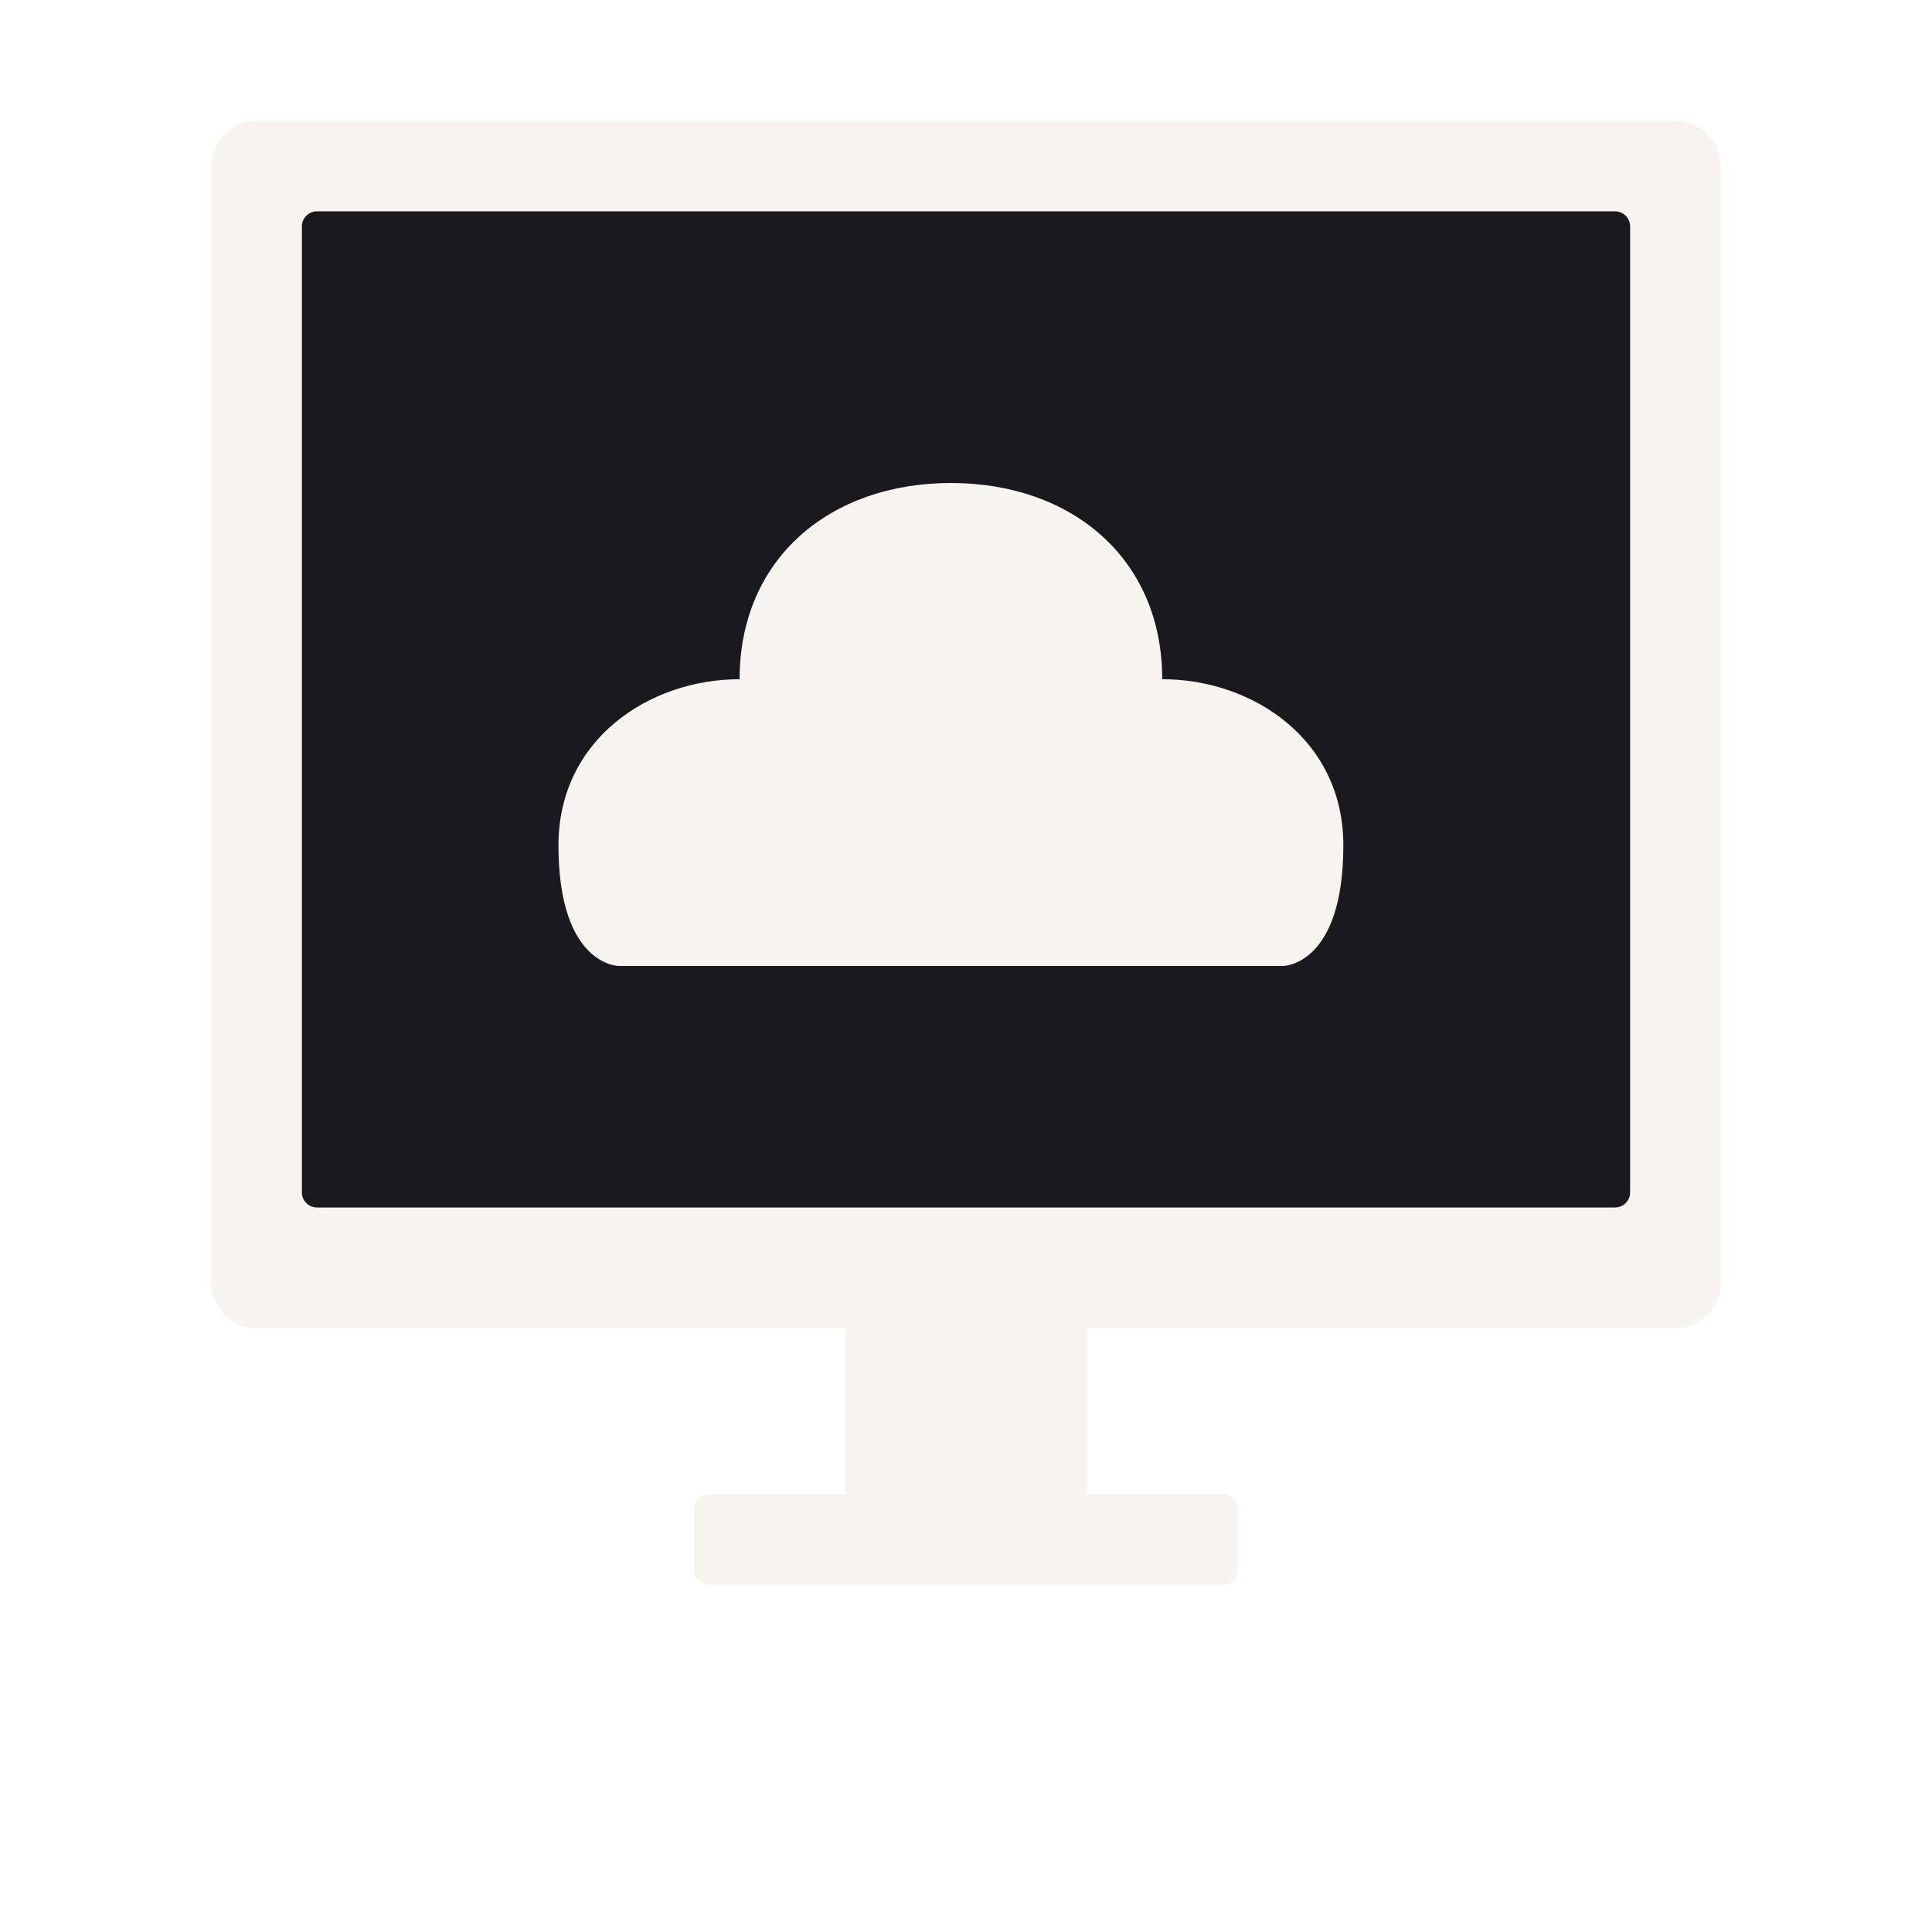
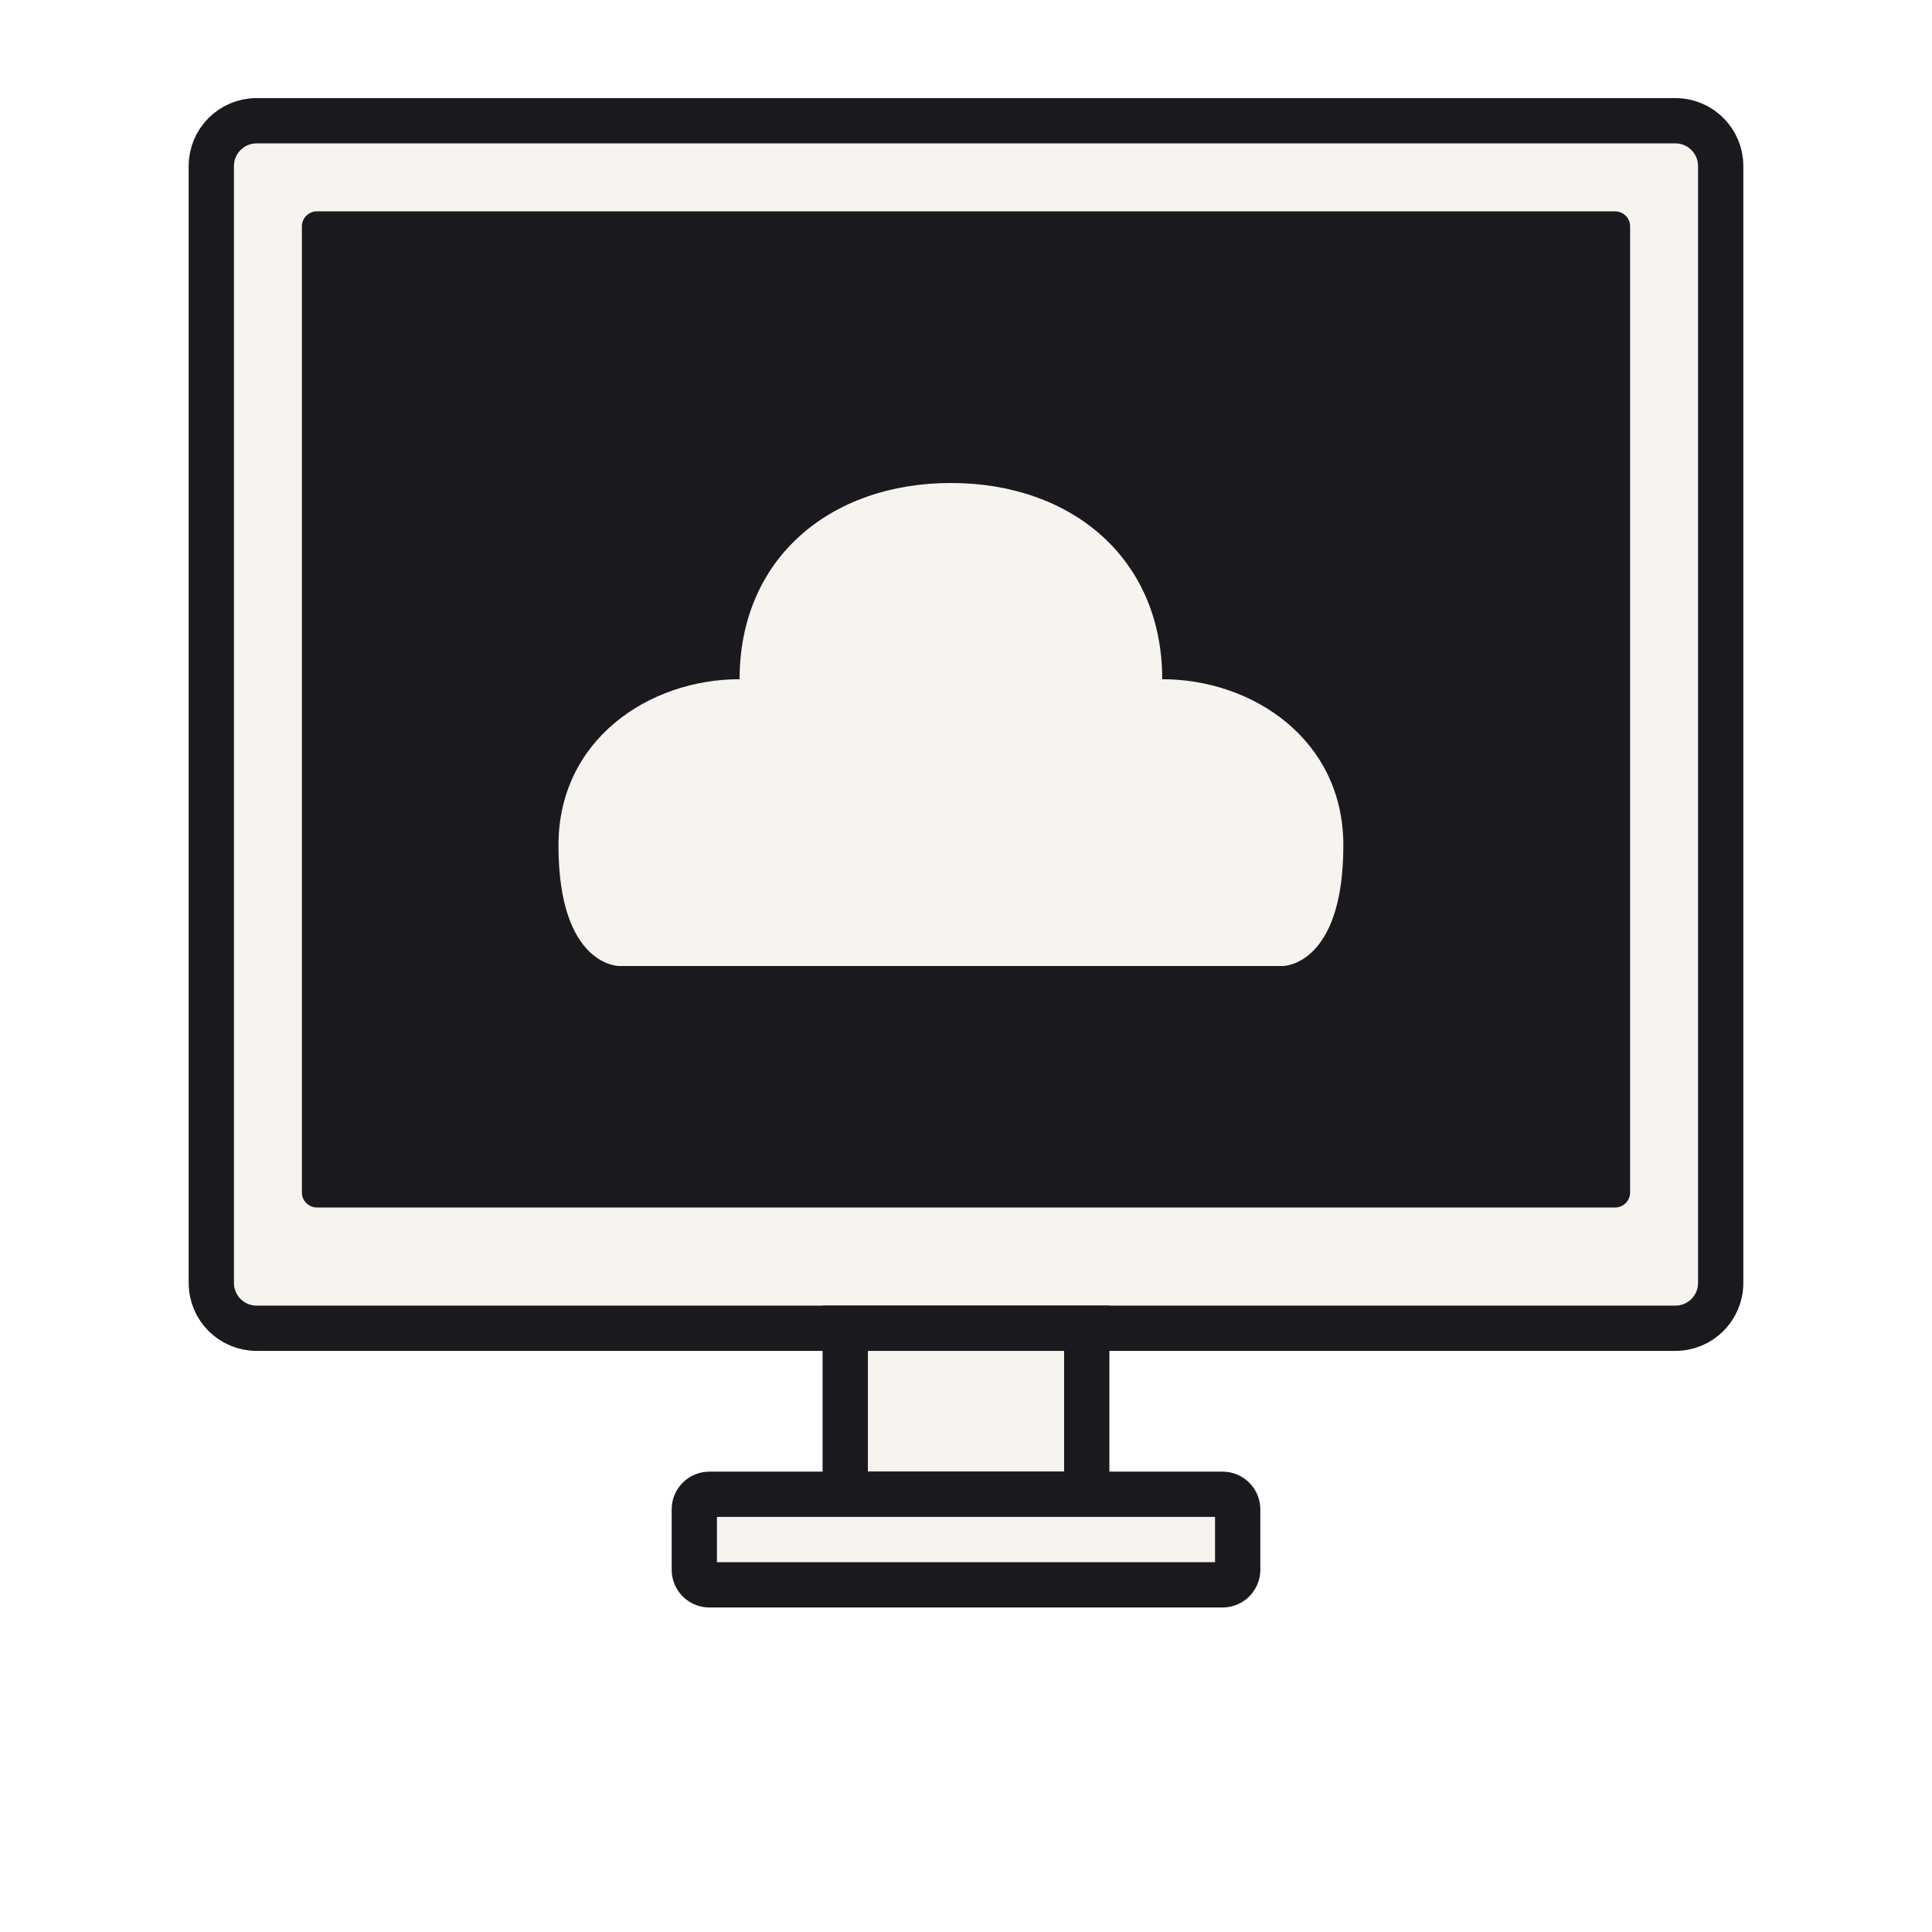
- <svg xmlns="http://www.w3.org/2000/svg" viewBox="0 0 512 512">
-   <rect x="56" y="32" width="400" height="320" rx="12" fill="#F7F4EF" />
+ <svg xmlns="http://www.w3.org/2000/svg" viewBox="0 0 512 512" width="512" height="512">
+   <rect x="56" y="32" width="400" height="320" rx="12" fill="#F7F4EF" stroke="#1A1A1E" stroke-width="12" />
  <rect x="80" y="56" width="352" height="264" rx="4" fill="#1A1A1E" />
  <path d="     M164 256     C164 256 148 256 148 224     C148 196 172 180 196 180     C196 148 220 128 252 128     C284 128 308 148 308 180     C332 180 356 196 356 224     C356 256 340 256 340 256     Z   " fill="#F7F4EF" />
-   <rect x="224" y="352" width="64" height="44" fill="#F7F4EF" />
-   <rect x="184" y="396" width="144" height="24" rx="4" fill="#F7F4EF" />
+   <rect x="224" y="352" width="64" height="44" fill="#F7F4EF" stroke="#1A1A1E" stroke-width="12" />
+   <rect x="184" y="396" width="144" height="24" rx="4" fill="#F7F4EF" stroke="#1A1A1E" stroke-width="12" />
</svg>
